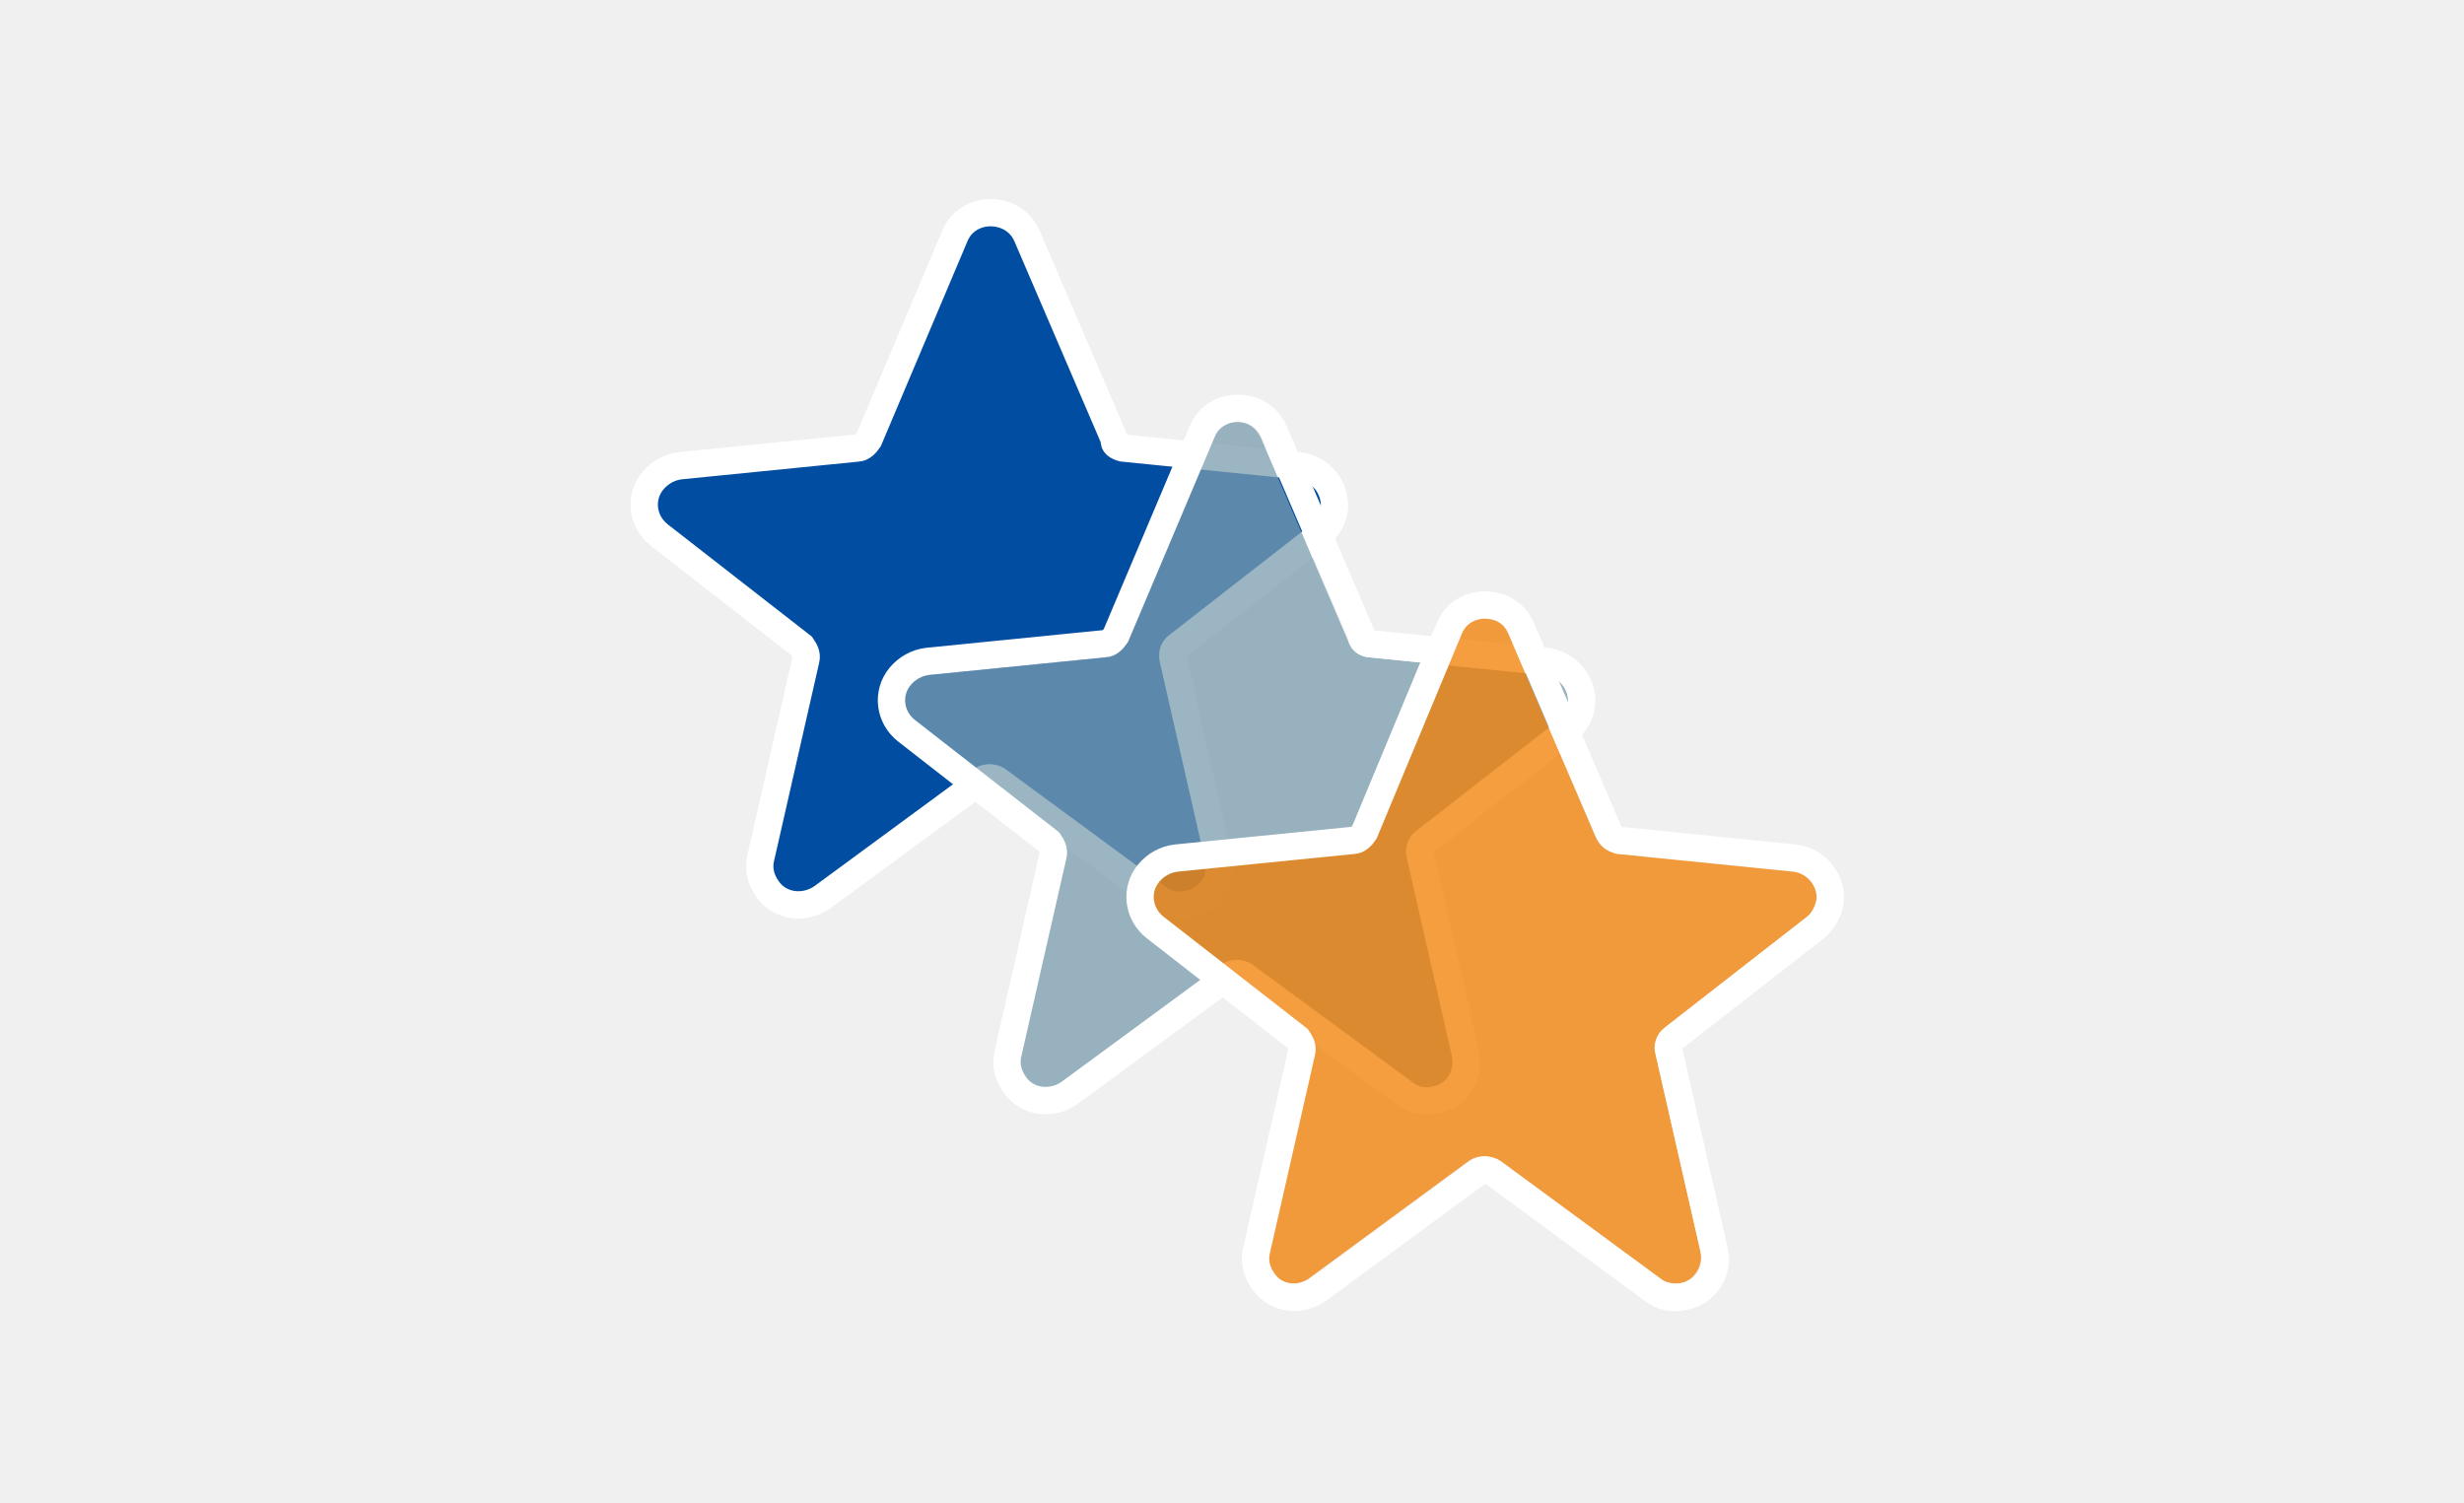
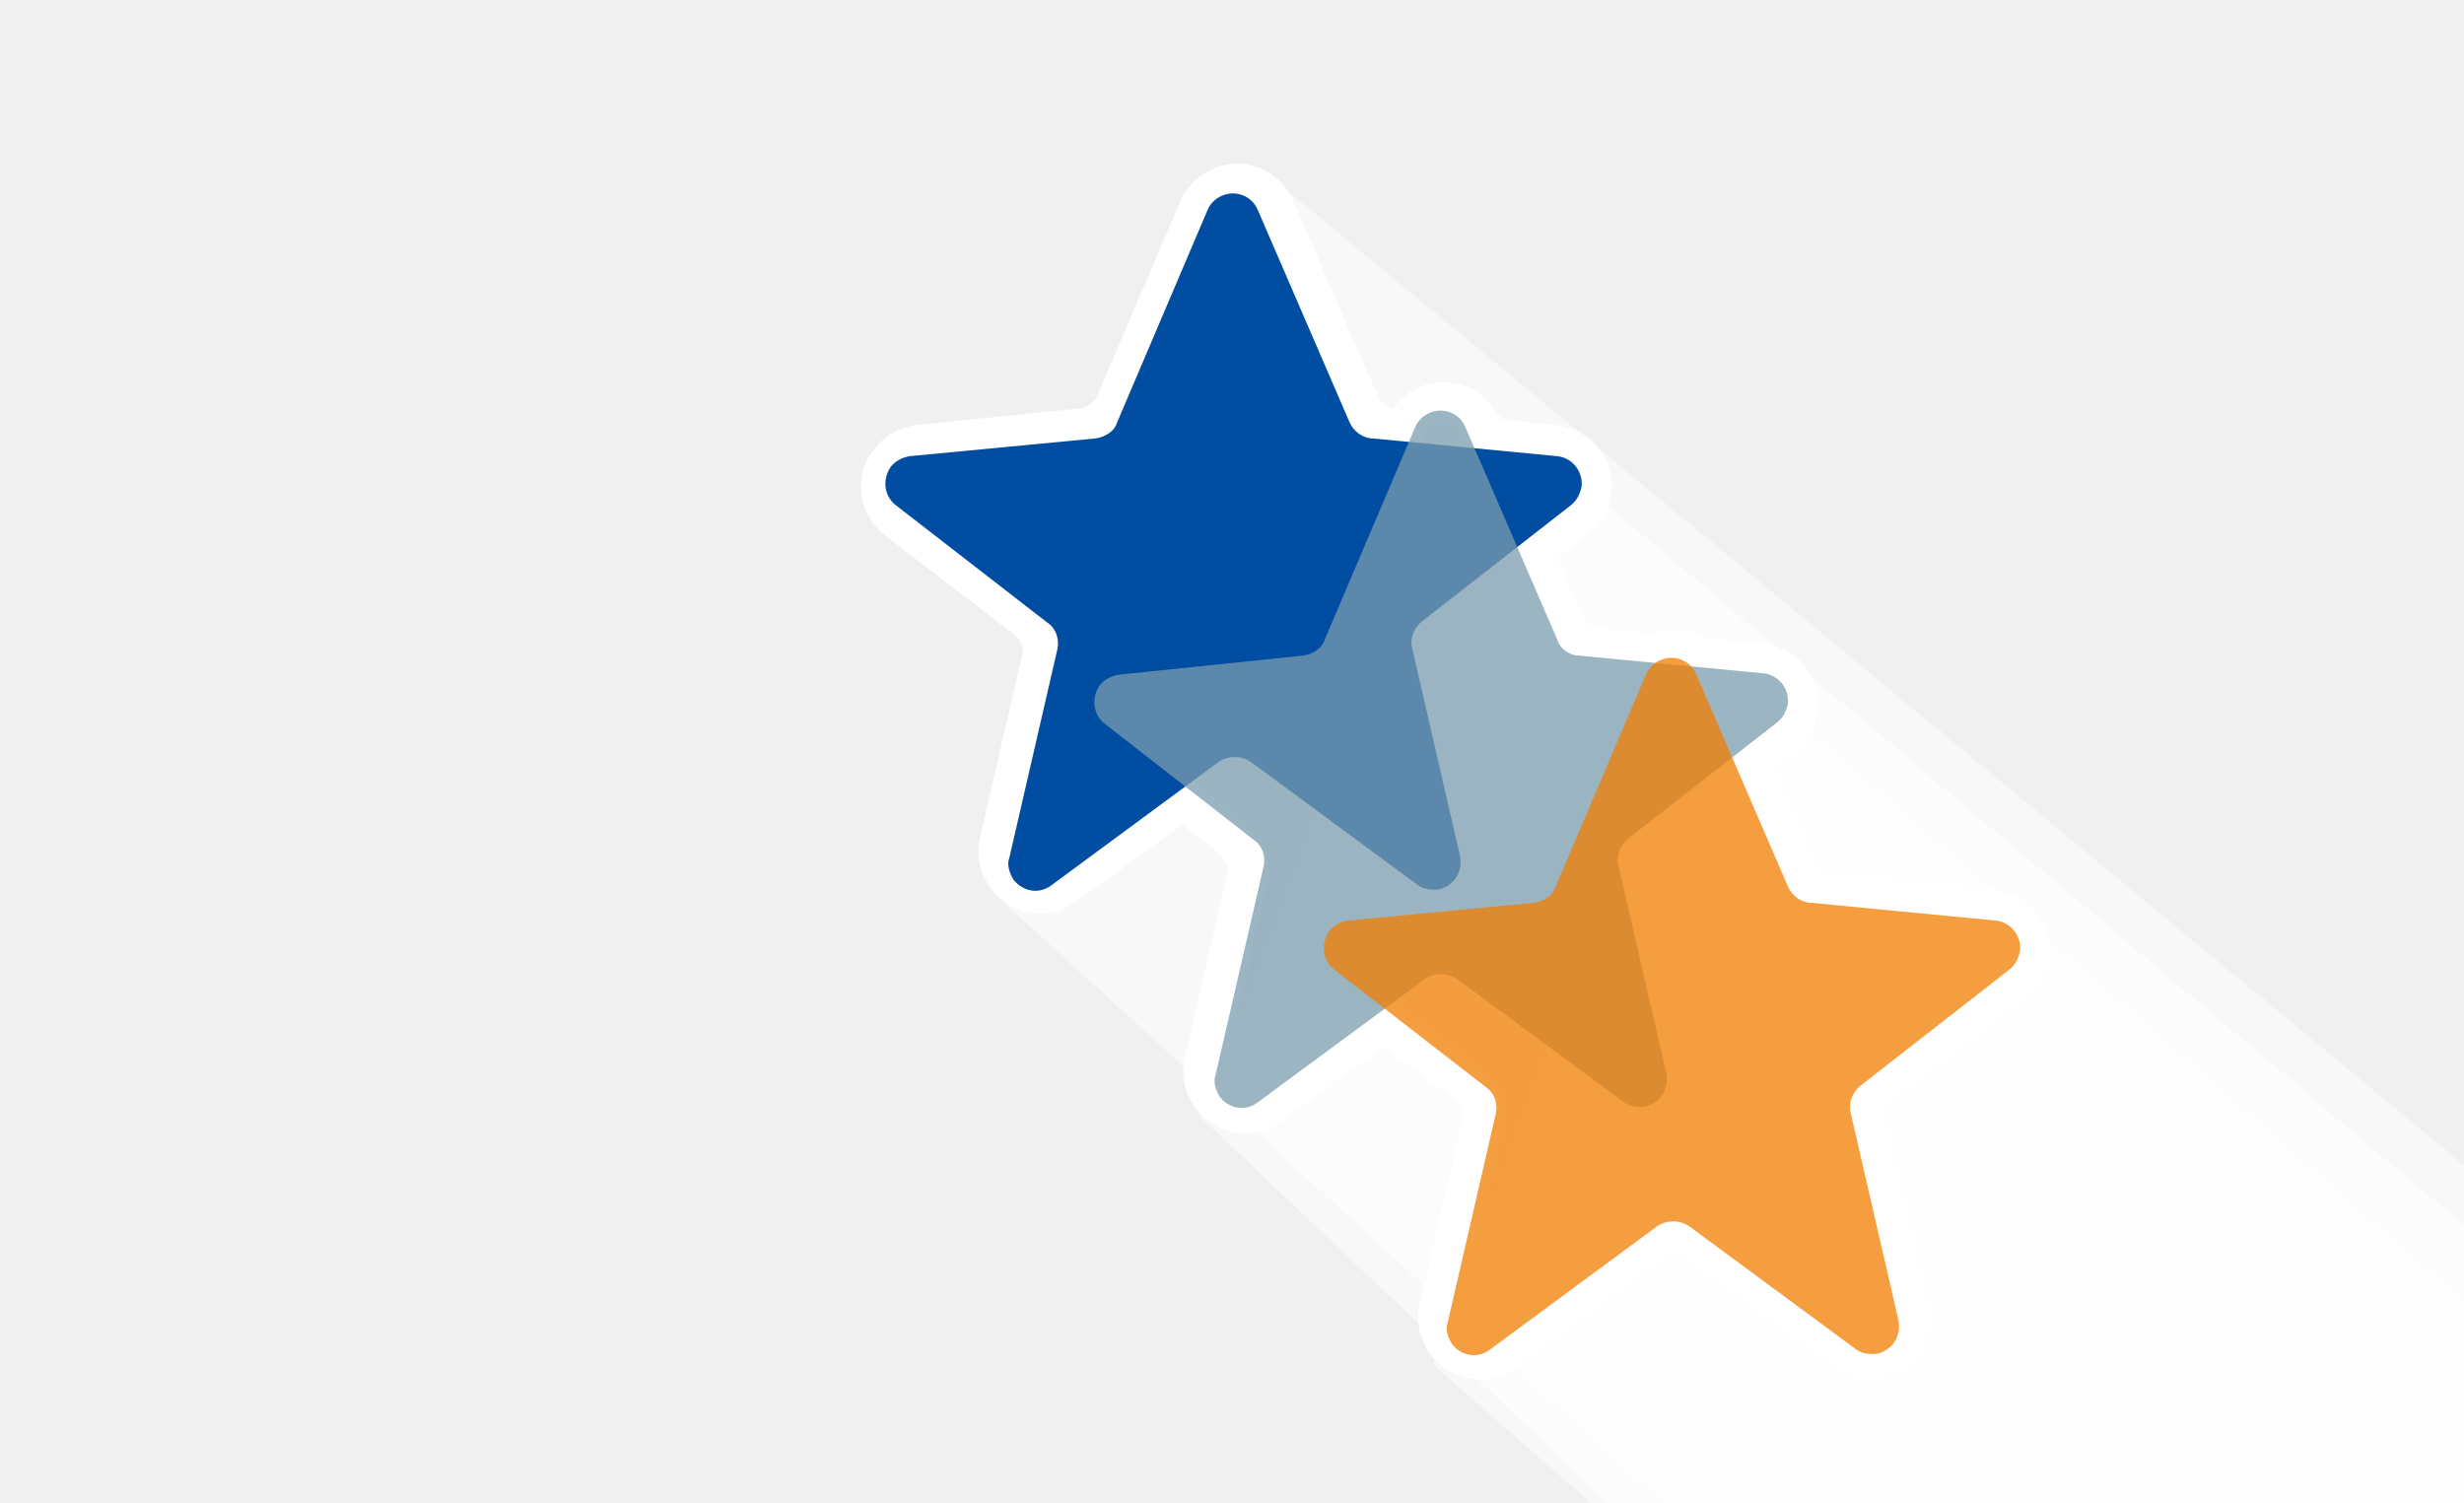
<svg xmlns="http://www.w3.org/2000/svg" version="1.1" id="Ebene_1" x="0px" y="0px" viewBox="0 0 180.4 110" style="enable-background:new 0 0 180.4 110;" xml:space="preserve">
  <style type="text/css">
- 	.st0{fill-rule:evenodd;clip-rule:evenodd;fill:#004DA1;stroke:#FFFFFF;stroke-width:2;}
- 	.st1{opacity:0.75;fill-rule:evenodd;clip-rule:evenodd;fill:#7A9CAF;}
- 	.st2{fill:none;stroke:#FFFFFF;stroke-width:2;}
- 	.st3{opacity:0.75;fill-rule:evenodd;clip-rule:evenodd;fill:#F17D00;}
+ 	.st0{fill:none;stroke:#FFFFFF;stroke-width:3;}
+ 	.st1{opacity:0.5;fill-rule:evenodd;clip-rule:evenodd;fill:#FFFFFF;enable-background:new    ;}
+ 	.st2{fill-rule:evenodd;clip-rule:evenodd;fill:#004DA1;}
+ 	.st3{opacity:0.75;fill-rule:evenodd;clip-rule:evenodd;fill:#7A9CAF;enable-background:new    ;}
+ 	.st4{opacity:0.75;fill-rule:evenodd;clip-rule:evenodd;fill:#F17D00;enable-background:new    ;}
</style>
-   <g id="icon_x2F_4.0_x2F_desktop_x5F_ZWH_x2F_stars">
-     <g id="Group-10" transform="translate(2, 2)">
-       <path id="_x30_3-blau" class="st0" d="M80.2,30.8l12.9,1.3c1.6,0.2,2.7,1.6,2.6,3.1c-0.1,0.8-0.5,1.5-1.1,2l-10.4,8.1    c-0.3,0.2-0.4,0.6-0.3,1l3.3,14.5c0.4,1.5-0.6,3.1-2.2,3.4c-0.8,0.2-1.7,0-2.3-0.5l-11.7-8.6c-0.3-0.2-0.8-0.2-1.1,0l-11.7,8.6    c-1.3,0.9-3.1,0.7-4-0.6c-0.5-0.7-0.7-1.5-0.5-2.3l3.3-14.5c0.1-0.4-0.1-0.7-0.3-1l-10.4-8.1c-1.3-1-1.5-2.8-0.5-4    c0.5-0.6,1.2-1,2-1.1l13-1.3c0.3,0,0.6-0.3,0.8-0.6l6.3-14.9c0.6-1.5,2.3-2.1,3.8-1.5c0.7,0.3,1.2,0.8,1.5,1.5l6.4,14.9    C79.5,30.5,79.8,30.7,80.2,30.8z" />
-       <g id="Group-2" transform="translate(19, 15.02616)">
-         <path id="_x30_2-grün" class="st1" d="M79.2,31.1l12.9,1.3c1.1,0.1,1.8,1,1.7,2.1c-0.1,0.5-0.3,1-0.7,1.3l-10.4,8.1     c-0.6,0.5-0.9,1.2-0.7,1.9l3.3,14.5c0.2,1-0.4,2.1-1.4,2.3c-0.5,0.1-1.1,0-1.6-0.3l-11.7-8.6c-0.7-0.5-1.6-0.5-2.3,0l-11.7,8.6     c-0.9,0.6-2.1,0.4-2.7-0.4c-0.3-0.4-0.4-1-0.3-1.6L57,45.8c0.2-0.7-0.1-1.5-0.7-1.9l-10.4-8.1c-0.8-0.6-1-1.9-0.3-2.7     c0.3-0.4,0.8-0.7,1.3-0.7l13-1.3c0.7-0.1,1.3-0.5,1.6-1.2L67.8,15c0.4-1,1.5-1.4,2.5-1c0.5,0.2,0.8,0.6,1,1l6.4,14.9     C77.9,30.6,78.5,31,79.2,31.1z" />
-         <path id="_x30_2-grün_1_" class="st2" d="M79.3,30.1l12.9,1.3c1.6,0.2,2.7,1.6,2.6,3.1c-0.1,0.8-0.5,1.5-1.1,2l-10.4,8.1     c-0.3,0.2-0.4,0.6-0.3,1l3.3,14.5c0.4,1.5-0.6,3.1-2.2,3.4c-0.8,0.2-1.7,0-2.3-0.5l-11.7-8.6c-0.3-0.2-0.8-0.2-1.1,0l-11.7,8.6     c-1.3,0.9-3.1,0.7-4-0.6c-0.5-0.7-0.7-1.5-0.5-2.3l3.3-14.5c0.1-0.4-0.1-0.7-0.3-1l-10.4-8.1c-1.3-1-1.5-2.8-0.5-4     c0.5-0.6,1.2-1,2-1.1l13-1.3c0.3,0,0.6-0.3,0.8-0.6l6.3-14.9c0.6-1.5,2.3-2.1,3.8-1.5c0.7,0.3,1.2,0.8,1.5,1.5l6.4,14.9     C78.7,29.9,79,30.1,79.3,30.1z" />
-       </g>
-       <g id="Group" transform="translate(38, 30.02616)">
-         <path id="_x30_1-türkis" class="st3" d="M78.4,30.4l12.9,1.3c1.1,0.1,1.8,1,1.7,2.1c-0.1,0.5-0.3,1-0.7,1.3l-10.4,8.1     c-0.6,0.5-0.9,1.2-0.7,1.9l3.3,14.5c0.2,1-0.4,2.1-1.4,2.3c-0.5,0.1-1.1,0-1.6-0.3L69.8,53c-0.7-0.5-1.6-0.5-2.3,0l-11.7,8.6     c-0.9,0.6-2.1,0.4-2.7-0.4c-0.3-0.4-0.4-1-0.3-1.6l3.3-14.5c0.2-0.7-0.1-1.5-0.7-1.9l-10.4-8.1c-0.8-0.6-1-1.9-0.3-2.7     c0.3-0.4,0.8-0.7,1.3-0.7l13-1.3c0.7-0.1,1.3-0.5,1.6-1.2l6.3-14.9c0.4-1,1.5-1.4,2.5-1c0.5,0.2,0.8,0.6,1,1l6.4,14.9     C77.1,29.9,77.7,30.4,78.4,30.4z" />
-         <path id="_x30_1-türkis_1_" class="st2" d="M78.5,29.5l12.9,1.3c1.6,0.2,2.7,1.6,2.6,3.1c-0.1,0.8-0.5,1.5-1.1,2L82.5,44     c-0.3,0.2-0.4,0.6-0.3,1l3.3,14.5c0.4,1.5-0.6,3.1-2.2,3.4c-0.8,0.2-1.7,0-2.3-0.5l-11.7-8.6c-0.3-0.2-0.8-0.2-1.1,0l-11.7,8.6     c-1.3,0.9-3.1,0.7-4-0.6c-0.5-0.7-0.7-1.5-0.5-2.3l3.3-14.5c0.1-0.4-0.1-0.7-0.3-1l-10.4-8.1c-1.3-1-1.5-2.8-0.5-4     c0.5-0.6,1.2-1,2-1.1l13-1.3c0.3,0,0.6-0.3,0.8-0.6L66.1,14c0.6-1.5,2.3-2.1,3.8-1.5c0.7,0.3,1.2,0.8,1.5,1.5l6.4,14.9     C77.9,29.2,78.2,29.4,78.5,29.5z" />
-       </g>
+   <g>
+     <g id="Group-20" transform="translate(1, 0)">
+       <path id="Stroke-3" class="st0" d="M100.3,74.8l-8.4,6.1c-1.3,1-3.2,0.7-4.2-0.7c-0.5-0.7-0.7-1.6-0.5-2.4l3.1-13.4    c0.3-1.1-0.2-2.3-1.1-3.1l-3.6-2.8l-8.7,6.3c-1.3,1-3.2,0.7-4.2-0.7c-0.5-0.7-0.7-1.6-0.5-2.4l3.1-13.4c0.3-1.1-0.2-2.3-1.1-3    l-9.5-7.3c-1.3-1-1.6-2.9-0.5-4.2c0.5-0.7,1.3-1.1,2.1-1.2l11.9-1.2c1.1-0.1,2-0.8,2.5-1.8l6.1-14.3c0.7-1.5,2.4-2.2,3.9-1.6    c0.7,0.3,1.3,0.9,1.6,1.6l6.2,14.3c0.4,1,1.4,1.7,2.5,1.8l0.8,0.1l0.1-0.2c0.7-1.5,2.4-2.2,3.9-1.6c0.7,0.3,1.3,0.9,1.6,1.6    l0.3,0.8l5.1,0.5c1.6,0.2,2.9,1.6,2.7,3.3c-0.1,0.8-0.5,1.6-1.2,2.1l-3.1,2.4l2.3,5.3c0.4,1,1.4,1.7,2.5,1.8l4.3,0.4    c0.8-0.4,1.7-0.4,2.5-0.1c0.2,0.1,0.5,0.2,0.7,0.4l4.4,0.4c1.6,0.2,2.9,1.6,2.7,3.3c-0.1,0.8-0.5,1.6-1.2,2.1l-2.3,1.7l3.4,7.9    c0.4,1,1.4,1.7,2.5,1.8l11.8,1.2c1.6,0.2,2.9,1.6,2.7,3.3c-0.1,0.8-0.5,1.6-1.2,2.1l-9.5,7.3c-0.9,0.7-1.4,1.9-1.1,3.1l3.1,13.4    c0.4,1.6-0.6,3.2-2.2,3.6c-0.8,0.2-1.7,0-2.4-0.5l-10.8-7.9c-1.1-0.8-2.5-0.8-3.5,0l-10.8,7.9c-1.3,1-3.2,0.7-4.2-0.7    c-0.5-0.7-0.7-1.6-0.5-2.4l3.1-13.4c0.3-1.1-0.2-2.3-1.1-3.1L100.3,74.8z" />
+       <polygon id="Fill-5" class="st1" points="179.4,85.3 179.4,110.6 121.4,110.6 72.6,66.2 92,12.9   " />
+       <polygon id="Fill-8" class="st1" points="179.4,89.7 179.4,110.6 117.3,110.6 86.8,81.7 106.7,28.6   " />
+       <polygon id="Fill-11" class="st1" points="103.9,99.9 123.4,46.5 179.4,95.3 179.4,110.6 116.1,110.6   " />
+       <path id="Fill-14" class="st2" d="M99.5,32.1l13.5,1.3c1.1,0.1,1.9,1.1,1.8,2.2c-0.1,0.5-0.3,1-0.8,1.4l-10.9,8.5    c-0.6,0.5-0.9,1.3-0.7,2l3.5,15.2c0.2,1.1-0.4,2.1-1.5,2.4c-0.6,0.1-1.2,0-1.6-0.3l-12.2-9c-0.7-0.5-1.7-0.5-2.4,0l-12.2,9    c-0.9,0.7-2.1,0.5-2.8-0.4c-0.3-0.5-0.5-1.1-0.3-1.6l3.5-15.2c0.2-0.8-0.1-1.6-0.7-2L64.6,37c-0.9-0.7-1-1.9-0.4-2.8    c0.3-0.4,0.8-0.7,1.4-0.8l13.6-1.3c0.7-0.1,1.4-0.5,1.6-1.2l6.6-15.5c0.4-1,1.6-1.5,2.6-1.1c0.5,0.2,0.9,0.6,1.1,1.1l6.7,15.5    C98.1,31.6,98.8,32.1,99.5,32.1" />
+       <path id="Fill-16" class="st3" d="M114.6,48l13.5,1.3c1.1,0.1,1.9,1.1,1.8,2.2c-0.1,0.5-0.3,1-0.8,1.4l-10.9,8.5    c-0.6,0.5-0.9,1.3-0.7,2l3.5,15.2c0.2,1.1-0.4,2.1-1.5,2.4c-0.6,0.1-1.2,0-1.6-0.3l-12.2-9c-0.7-0.5-1.7-0.5-2.4,0l-12.2,9    c-0.9,0.7-2.1,0.5-2.8-0.4c-0.3-0.5-0.5-1.1-0.3-1.6l3.5-15.2c0.2-0.8-0.1-1.6-0.7-2l-10.9-8.5c-0.9-0.7-1-1.9-0.4-2.8    c0.3-0.4,0.8-0.7,1.4-0.8L94.4,48c0.7-0.1,1.4-0.5,1.6-1.2l6.6-15.5c0.4-1,1.6-1.5,2.6-1.1c0.5,0.2,0.9,0.6,1.1,1.1l6.7,15.5    C113.2,47.5,113.9,48,114.6,48" />
+       <path id="Fill-18" class="st4" d="M131.6,66.1l13.5,1.3c1.1,0.1,1.9,1.1,1.8,2.2c-0.1,0.5-0.3,1-0.8,1.4l-10.9,8.5    c-0.6,0.5-0.9,1.3-0.7,2l3.5,15.2c0.2,1.1-0.4,2.1-1.5,2.4c-0.6,0.1-1.2,0-1.6-0.3l-12.2-9c-0.7-0.5-1.7-0.5-2.4,0l-12.2,9    c-0.9,0.7-2.1,0.5-2.8-0.4c-0.3-0.5-0.5-1.1-0.3-1.6l3.5-15.2c0.2-0.8-0.1-1.6-0.7-2L96.7,71c-0.9-0.7-1-1.9-0.4-2.8    c0.3-0.4,0.8-0.7,1.4-0.8l13.6-1.3c0.7-0.1,1.4-0.5,1.6-1.2l6.6-15.5c0.4-1,1.6-1.5,2.6-1.1c0.5,0.2,0.9,0.6,1.1,1.1l6.7,15.5    C130.2,65.6,130.9,66.1,131.6,66.1" />
    </g>
  </g>
</svg>
